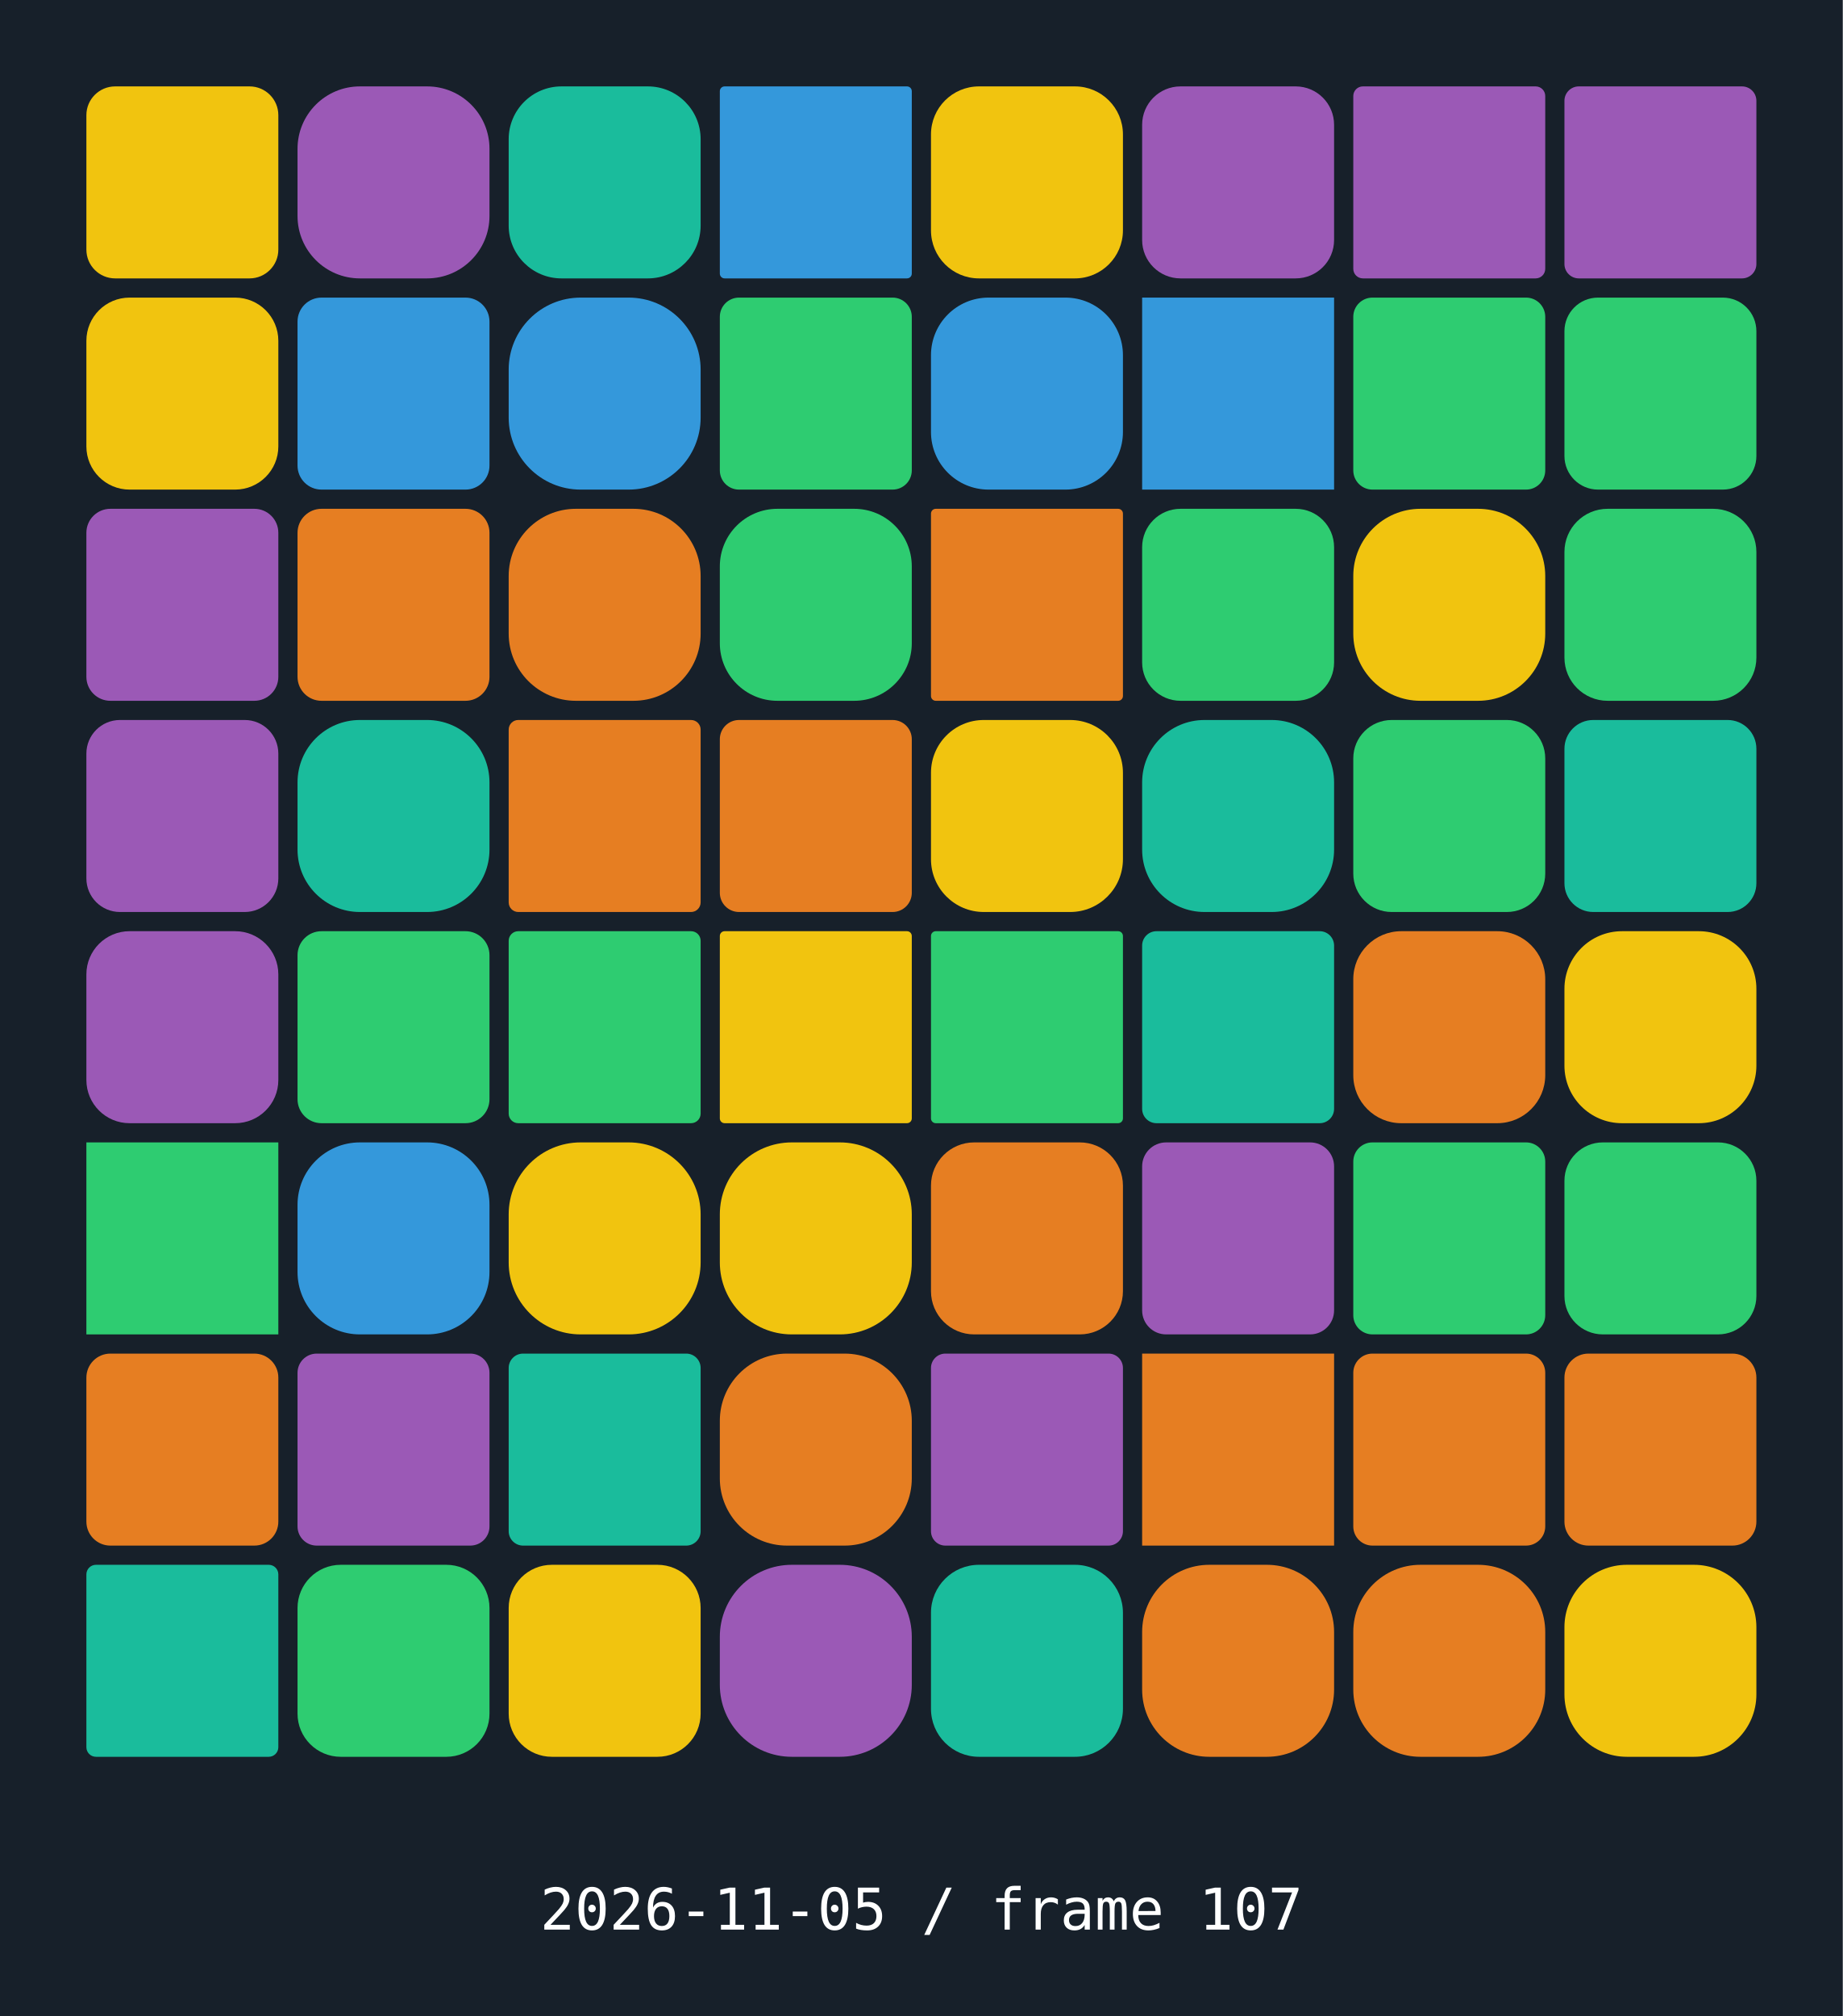
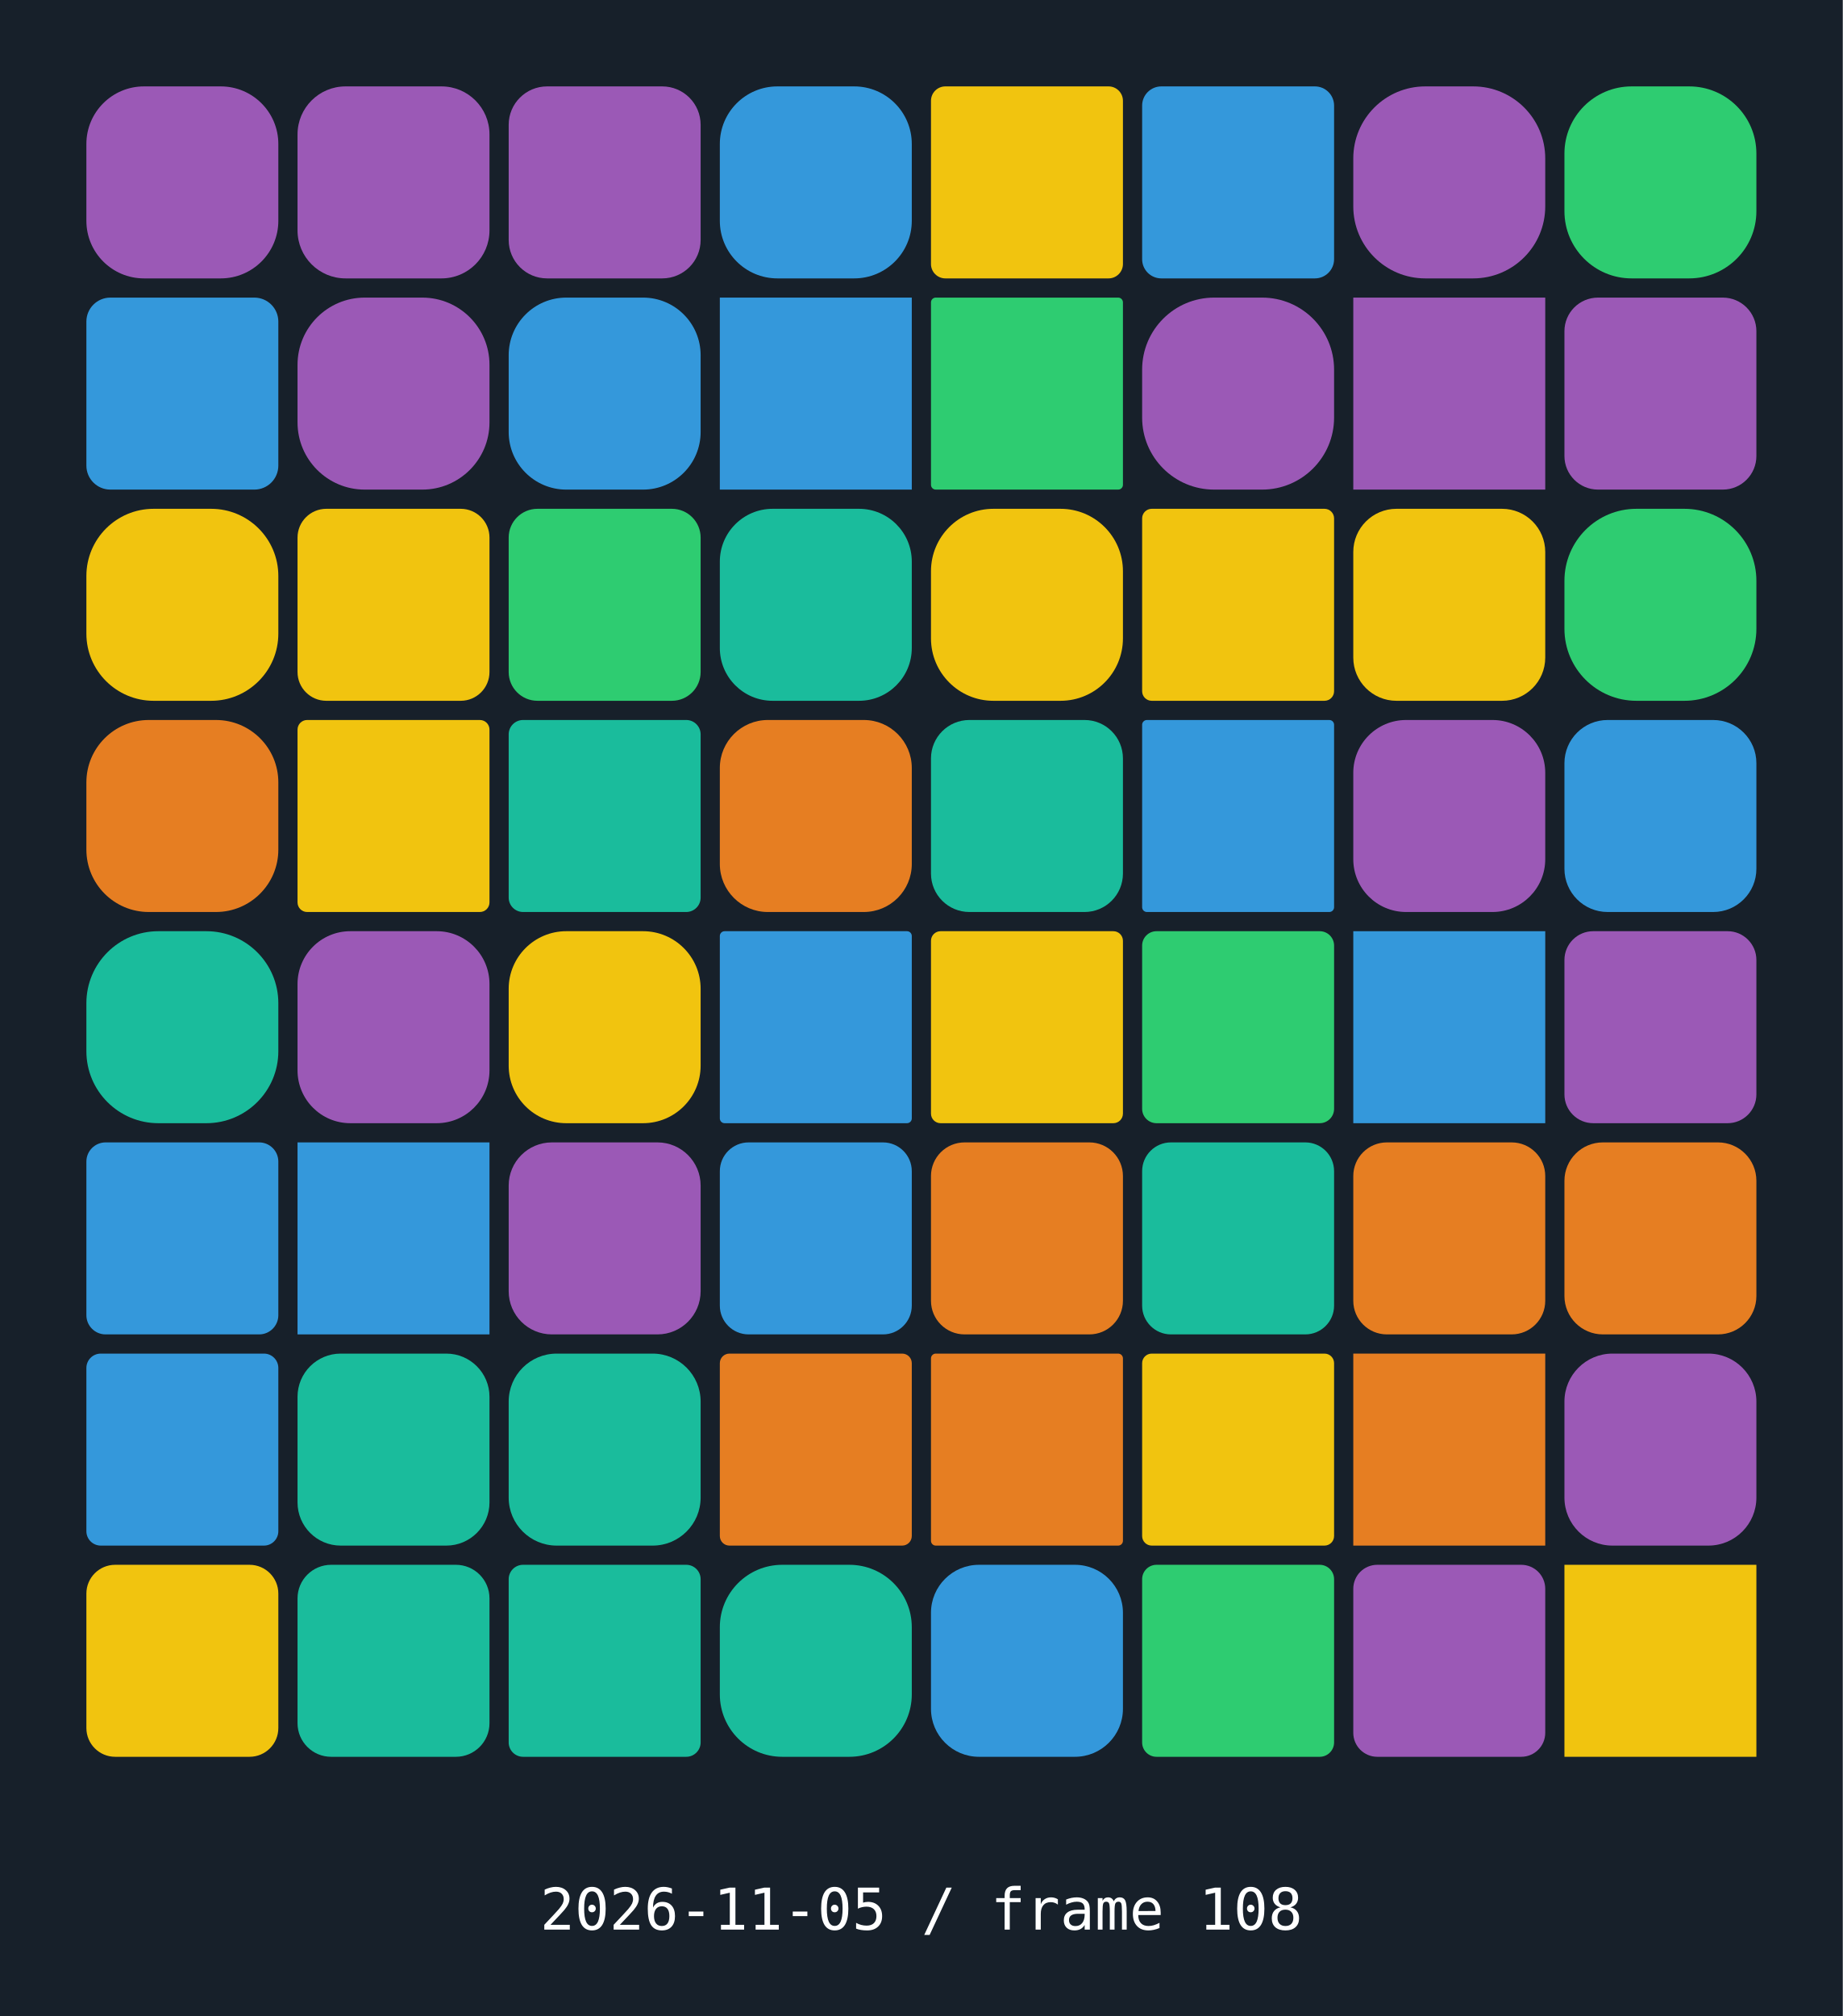
<svg xmlns="http://www.w3.org/2000/svg" width="384" height="420" viewBox="0 0 384 420">
  <rect width="384" height="420" fill="#17202a" />
-   <rect x="18" y="18" width="40" height="40" rx="6" fill="#f1c40f" />
-   <rect x="62" y="18" width="40" height="40" rx="13" fill="#9b59b6" />
-   <rect x="106" y="18" width="40" height="40" rx="11" fill="#1abc9c" />
-   <rect x="150" y="18" width="40" height="40" rx="1" fill="#3498db" />
-   <rect x="194" y="18" width="40" height="40" rx="10" fill="#f1c40f" />
-   <rect x="238" y="18" width="40" height="40" rx="8" fill="#9b59b6" />
-   <rect x="282" y="18" width="40" height="40" rx="2" fill="#9b59b6" />
-   <rect x="326" y="18" width="40" height="40" rx="3" fill="#9b59b6" />
-   <rect x="18" y="62" width="40" height="40" rx="9" fill="#f1c40f" />
-   <rect x="62" y="62" width="40" height="40" rx="5" fill="#3498db" />
-   <rect x="106" y="62" width="40" height="40" rx="15" fill="#3498db" />
-   <rect x="150" y="62" width="40" height="40" rx="4" fill="#2ecc71" />
-   <rect x="194" y="62" width="40" height="40" rx="12" fill="#3498db" />
-   <rect x="238" y="62" width="40" height="40" rx="0" fill="#3498db" />
-   <rect x="282" y="62" width="40" height="40" rx="4" fill="#2ecc71" />
-   <rect x="326" y="62" width="40" height="40" rx="7" fill="#2ecc71" />
-   <rect x="18" y="106" width="40" height="40" rx="5" fill="#9b59b6" />
-   <rect x="62" y="106" width="40" height="40" rx="5" fill="#e67e22" />
-   <rect x="106" y="106" width="40" height="40" rx="14" fill="#e67e22" />
-   <rect x="150" y="106" width="40" height="40" rx="12" fill="#2ecc71" />
-   <rect x="194" y="106" width="40" height="40" rx="1" fill="#e67e22" />
-   <rect x="238" y="106" width="40" height="40" rx="8" fill="#2ecc71" />
-   <rect x="282" y="106" width="40" height="40" rx="14" fill="#f1c40f" />
-   <rect x="326" y="106" width="40" height="40" rx="9" fill="#2ecc71" />
-   <rect x="18" y="150" width="40" height="40" rx="7" fill="#9b59b6" />
-   <rect x="62" y="150" width="40" height="40" rx="13" fill="#1abc9c" />
-   <rect x="106" y="150" width="40" height="40" rx="2" fill="#e67e22" />
-   <rect x="150" y="150" width="40" height="40" rx="4" fill="#e67e22" />
-   <rect x="194" y="150" width="40" height="40" rx="11" fill="#f1c40f" />
-   <rect x="238" y="150" width="40" height="40" rx="13" fill="#1abc9c" />
-   <rect x="282" y="150" width="40" height="40" rx="8" fill="#2ecc71" />
-   <rect x="326" y="150" width="40" height="40" rx="6" fill="#1abc9c" />
-   <rect x="18" y="194" width="40" height="40" rx="9" fill="#9b59b6" />
-   <rect x="62" y="194" width="40" height="40" rx="5" fill="#2ecc71" />
-   <rect x="106" y="194" width="40" height="40" rx="2" fill="#2ecc71" />
-   <rect x="150" y="194" width="40" height="40" rx="1" fill="#f1c40f" />
-   <rect x="194" y="194" width="40" height="40" rx="1" fill="#2ecc71" />
-   <rect x="238" y="194" width="40" height="40" rx="3" fill="#1abc9c" />
-   <rect x="282" y="194" width="40" height="40" rx="10" fill="#e67e22" />
-   <rect x="326" y="194" width="40" height="40" rx="12" fill="#f1c40f" />
-   <rect x="18" y="238" width="40" height="40" rx="0" fill="#2ecc71" />
-   <rect x="62" y="238" width="40" height="40" rx="13" fill="#3498db" />
-   <rect x="106" y="238" width="40" height="40" rx="15" fill="#f1c40f" />
-   <rect x="150" y="238" width="40" height="40" rx="15" fill="#f1c40f" />
-   <rect x="194" y="238" width="40" height="40" rx="9" fill="#e67e22" />
-   <rect x="238" y="238" width="40" height="40" rx="5" fill="#9b59b6" />
-   <rect x="282" y="238" width="40" height="40" rx="4" fill="#2ecc71" />
-   <rect x="326" y="238" width="40" height="40" rx="8" fill="#2ecc71" />
-   <rect x="18" y="282" width="40" height="40" rx="5" fill="#e67e22" />
-   <rect x="62" y="282" width="40" height="40" rx="4" fill="#9b59b6" />
-   <rect x="106" y="282" width="40" height="40" rx="3" fill="#1abc9c" />
-   <rect x="150" y="282" width="40" height="40" rx="14" fill="#e67e22" />
-   <rect x="194" y="282" width="40" height="40" rx="3" fill="#9b59b6" />
-   <rect x="238" y="282" width="40" height="40" rx="0" fill="#e67e22" />
-   <rect x="282" y="282" width="40" height="40" rx="4" fill="#e67e22" />
-   <rect x="326" y="282" width="40" height="40" rx="5" fill="#e67e22" />
-   <rect x="18" y="326" width="40" height="40" rx="2" fill="#1abc9c" />
-   <rect x="62" y="326" width="40" height="40" rx="9" fill="#2ecc71" />
-   <rect x="106" y="326" width="40" height="40" rx="9" fill="#f1c40f" />
-   <rect x="150" y="326" width="40" height="40" rx="15" fill="#9b59b6" />
-   <rect x="194" y="326" width="40" height="40" rx="10" fill="#1abc9c" />
-   <rect x="238" y="326" width="40" height="40" rx="14" fill="#e67e22" />
-   <rect x="282" y="326" width="40" height="40" rx="14" fill="#e67e22" />
-   <rect x="326" y="326" width="40" height="40" rx="13" fill="#f1c40f" />
-   <text x="192" y="402" text-anchor="middle" fill="#ffffff" font-family="monospace">2026-11-05 / frame 107</text>
+   <rect x="18" y="18" width="40" height="40" rx="12" fill="#9b59b6" />
+   <rect x="62" y="18" width="40" height="40" rx="10" fill="#9b59b6" />
+   <rect x="106" y="18" width="40" height="40" rx="8" fill="#9b59b6" />
+   <rect x="150" y="18" width="40" height="40" rx="12" fill="#3498db" />
+   <rect x="194" y="18" width="40" height="40" rx="3" fill="#f1c40f" />
+   <rect x="238" y="18" width="40" height="40" rx="4" fill="#3498db" />
+   <rect x="282" y="18" width="40" height="40" rx="15" fill="#9b59b6" />
+   <rect x="326" y="18" width="40" height="40" rx="14" fill="#2ecc71" />
+   <rect x="18" y="62" width="40" height="40" rx="5" fill="#3498db" />
+   <rect x="62" y="62" width="40" height="40" rx="14" fill="#9b59b6" />
+   <rect x="106" y="62" width="40" height="40" rx="12" fill="#3498db" />
+   <rect x="150" y="62" width="40" height="40" rx="0" fill="#3498db" />
+   <rect x="194" y="62" width="40" height="40" rx="1" fill="#2ecc71" />
+   <rect x="238" y="62" width="40" height="40" rx="15" fill="#9b59b6" />
+   <rect x="282" y="62" width="40" height="40" rx="0" fill="#9b59b6" />
+   <rect x="326" y="62" width="40" height="40" rx="7" fill="#9b59b6" />
+   <rect x="18" y="106" width="40" height="40" rx="14" fill="#f1c40f" />
+   <rect x="62" y="106" width="40" height="40" rx="6" fill="#f1c40f" />
+   <rect x="106" y="106" width="40" height="40" rx="6" fill="#2ecc71" />
+   <rect x="150" y="106" width="40" height="40" rx="11" fill="#1abc9c" />
+   <rect x="194" y="106" width="40" height="40" rx="13" fill="#f1c40f" />
+   <rect x="238" y="106" width="40" height="40" rx="2" fill="#f1c40f" />
+   <rect x="282" y="106" width="40" height="40" rx="9" fill="#f1c40f" />
+   <rect x="326" y="106" width="40" height="40" rx="15" fill="#2ecc71" />
+   <rect x="18" y="150" width="40" height="40" rx="13" fill="#e67e22" />
+   <rect x="62" y="150" width="40" height="40" rx="2" fill="#f1c40f" />
+   <rect x="106" y="150" width="40" height="40" rx="3" fill="#1abc9c" />
+   <rect x="150" y="150" width="40" height="40" rx="10" fill="#e67e22" />
+   <rect x="194" y="150" width="40" height="40" rx="8" fill="#1abc9c" />
+   <rect x="238" y="150" width="40" height="40" rx="1" fill="#3498db" />
+   <rect x="282" y="150" width="40" height="40" rx="11" fill="#9b59b6" />
+   <rect x="326" y="150" width="40" height="40" rx="9" fill="#3498db" />
+   <rect x="18" y="194" width="40" height="40" rx="15" fill="#1abc9c" />
+   <rect x="62" y="194" width="40" height="40" rx="11" fill="#9b59b6" />
+   <rect x="106" y="194" width="40" height="40" rx="12" fill="#f1c40f" />
+   <rect x="150" y="194" width="40" height="40" rx="1" fill="#3498db" />
+   <rect x="194" y="194" width="40" height="40" rx="2" fill="#f1c40f" />
+   <rect x="238" y="194" width="40" height="40" rx="3" fill="#2ecc71" />
+   <rect x="282" y="194" width="40" height="40" rx="0" fill="#3498db" />
+   <rect x="326" y="194" width="40" height="40" rx="6" fill="#9b59b6" />
+   <rect x="18" y="238" width="40" height="40" rx="4" fill="#3498db" />
+   <rect x="62" y="238" width="40" height="40" rx="0" fill="#3498db" />
+   <rect x="106" y="238" width="40" height="40" rx="9" fill="#9b59b6" />
+   <rect x="150" y="238" width="40" height="40" rx="6" fill="#3498db" />
+   <rect x="194" y="238" width="40" height="40" rx="7" fill="#e67e22" />
+   <rect x="238" y="238" width="40" height="40" rx="6" fill="#1abc9c" />
+   <rect x="282" y="238" width="40" height="40" rx="7" fill="#e67e22" />
+   <rect x="326" y="238" width="40" height="40" rx="8" fill="#e67e22" />
+   <rect x="18" y="282" width="40" height="40" rx="3" fill="#3498db" />
+   <rect x="62" y="282" width="40" height="40" rx="9" fill="#1abc9c" />
+   <rect x="106" y="282" width="40" height="40" rx="10" fill="#1abc9c" />
+   <rect x="150" y="282" width="40" height="40" rx="2" fill="#e67e22" />
+   <rect x="194" y="282" width="40" height="40" rx="1" fill="#e67e22" />
+   <rect x="238" y="282" width="40" height="40" rx="2" fill="#f1c40f" />
+   <rect x="282" y="282" width="40" height="40" rx="0" fill="#e67e22" />
+   <rect x="326" y="282" width="40" height="40" rx="10" fill="#9b59b6" />
+   <rect x="18" y="326" width="40" height="40" rx="6" fill="#f1c40f" />
+   <rect x="62" y="326" width="40" height="40" rx="7" fill="#1abc9c" />
+   <rect x="106" y="326" width="40" height="40" rx="3" fill="#1abc9c" />
+   <rect x="150" y="326" width="40" height="40" rx="13" fill="#1abc9c" />
+   <rect x="194" y="326" width="40" height="40" rx="10" fill="#3498db" />
+   <rect x="238" y="326" width="40" height="40" rx="3" fill="#2ecc71" />
+   <rect x="282" y="326" width="40" height="40" rx="5" fill="#9b59b6" />
+   <rect x="326" y="326" width="40" height="40" rx="0" fill="#f1c40f" />
+   <text x="192" y="402" text-anchor="middle" fill="#ffffff" font-family="monospace">2026-11-05 / frame 108</text>
</svg>
